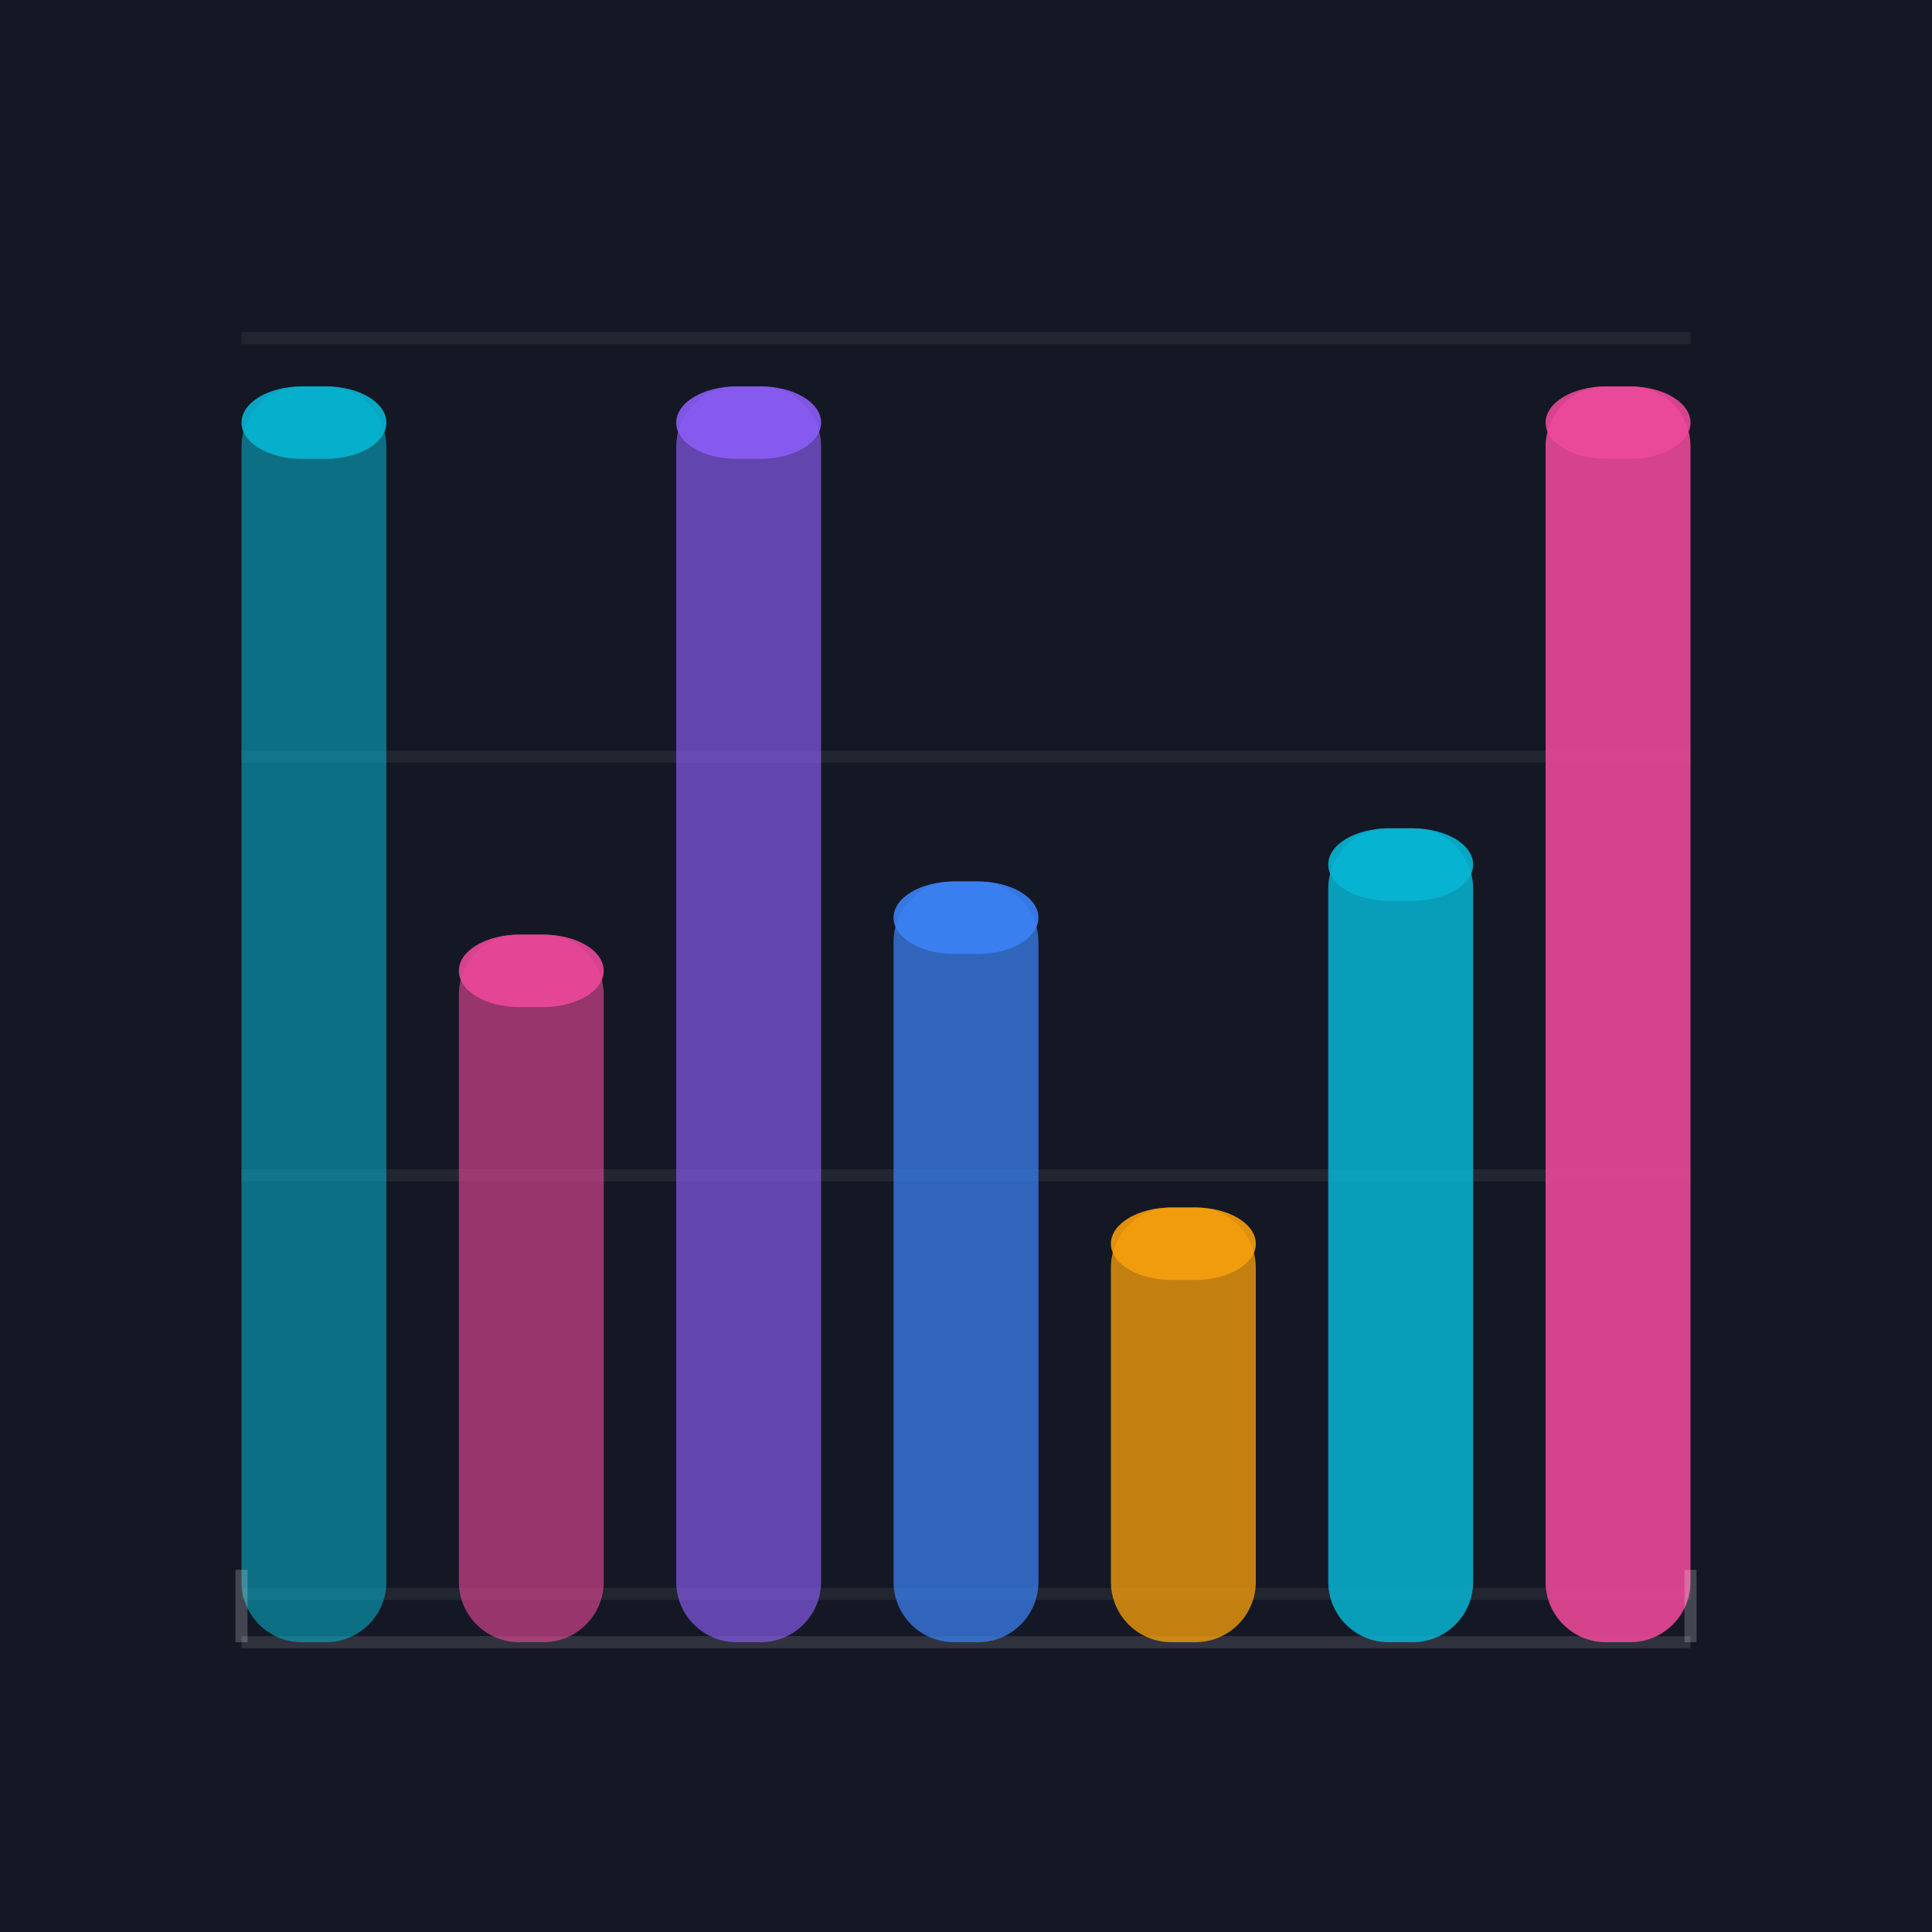
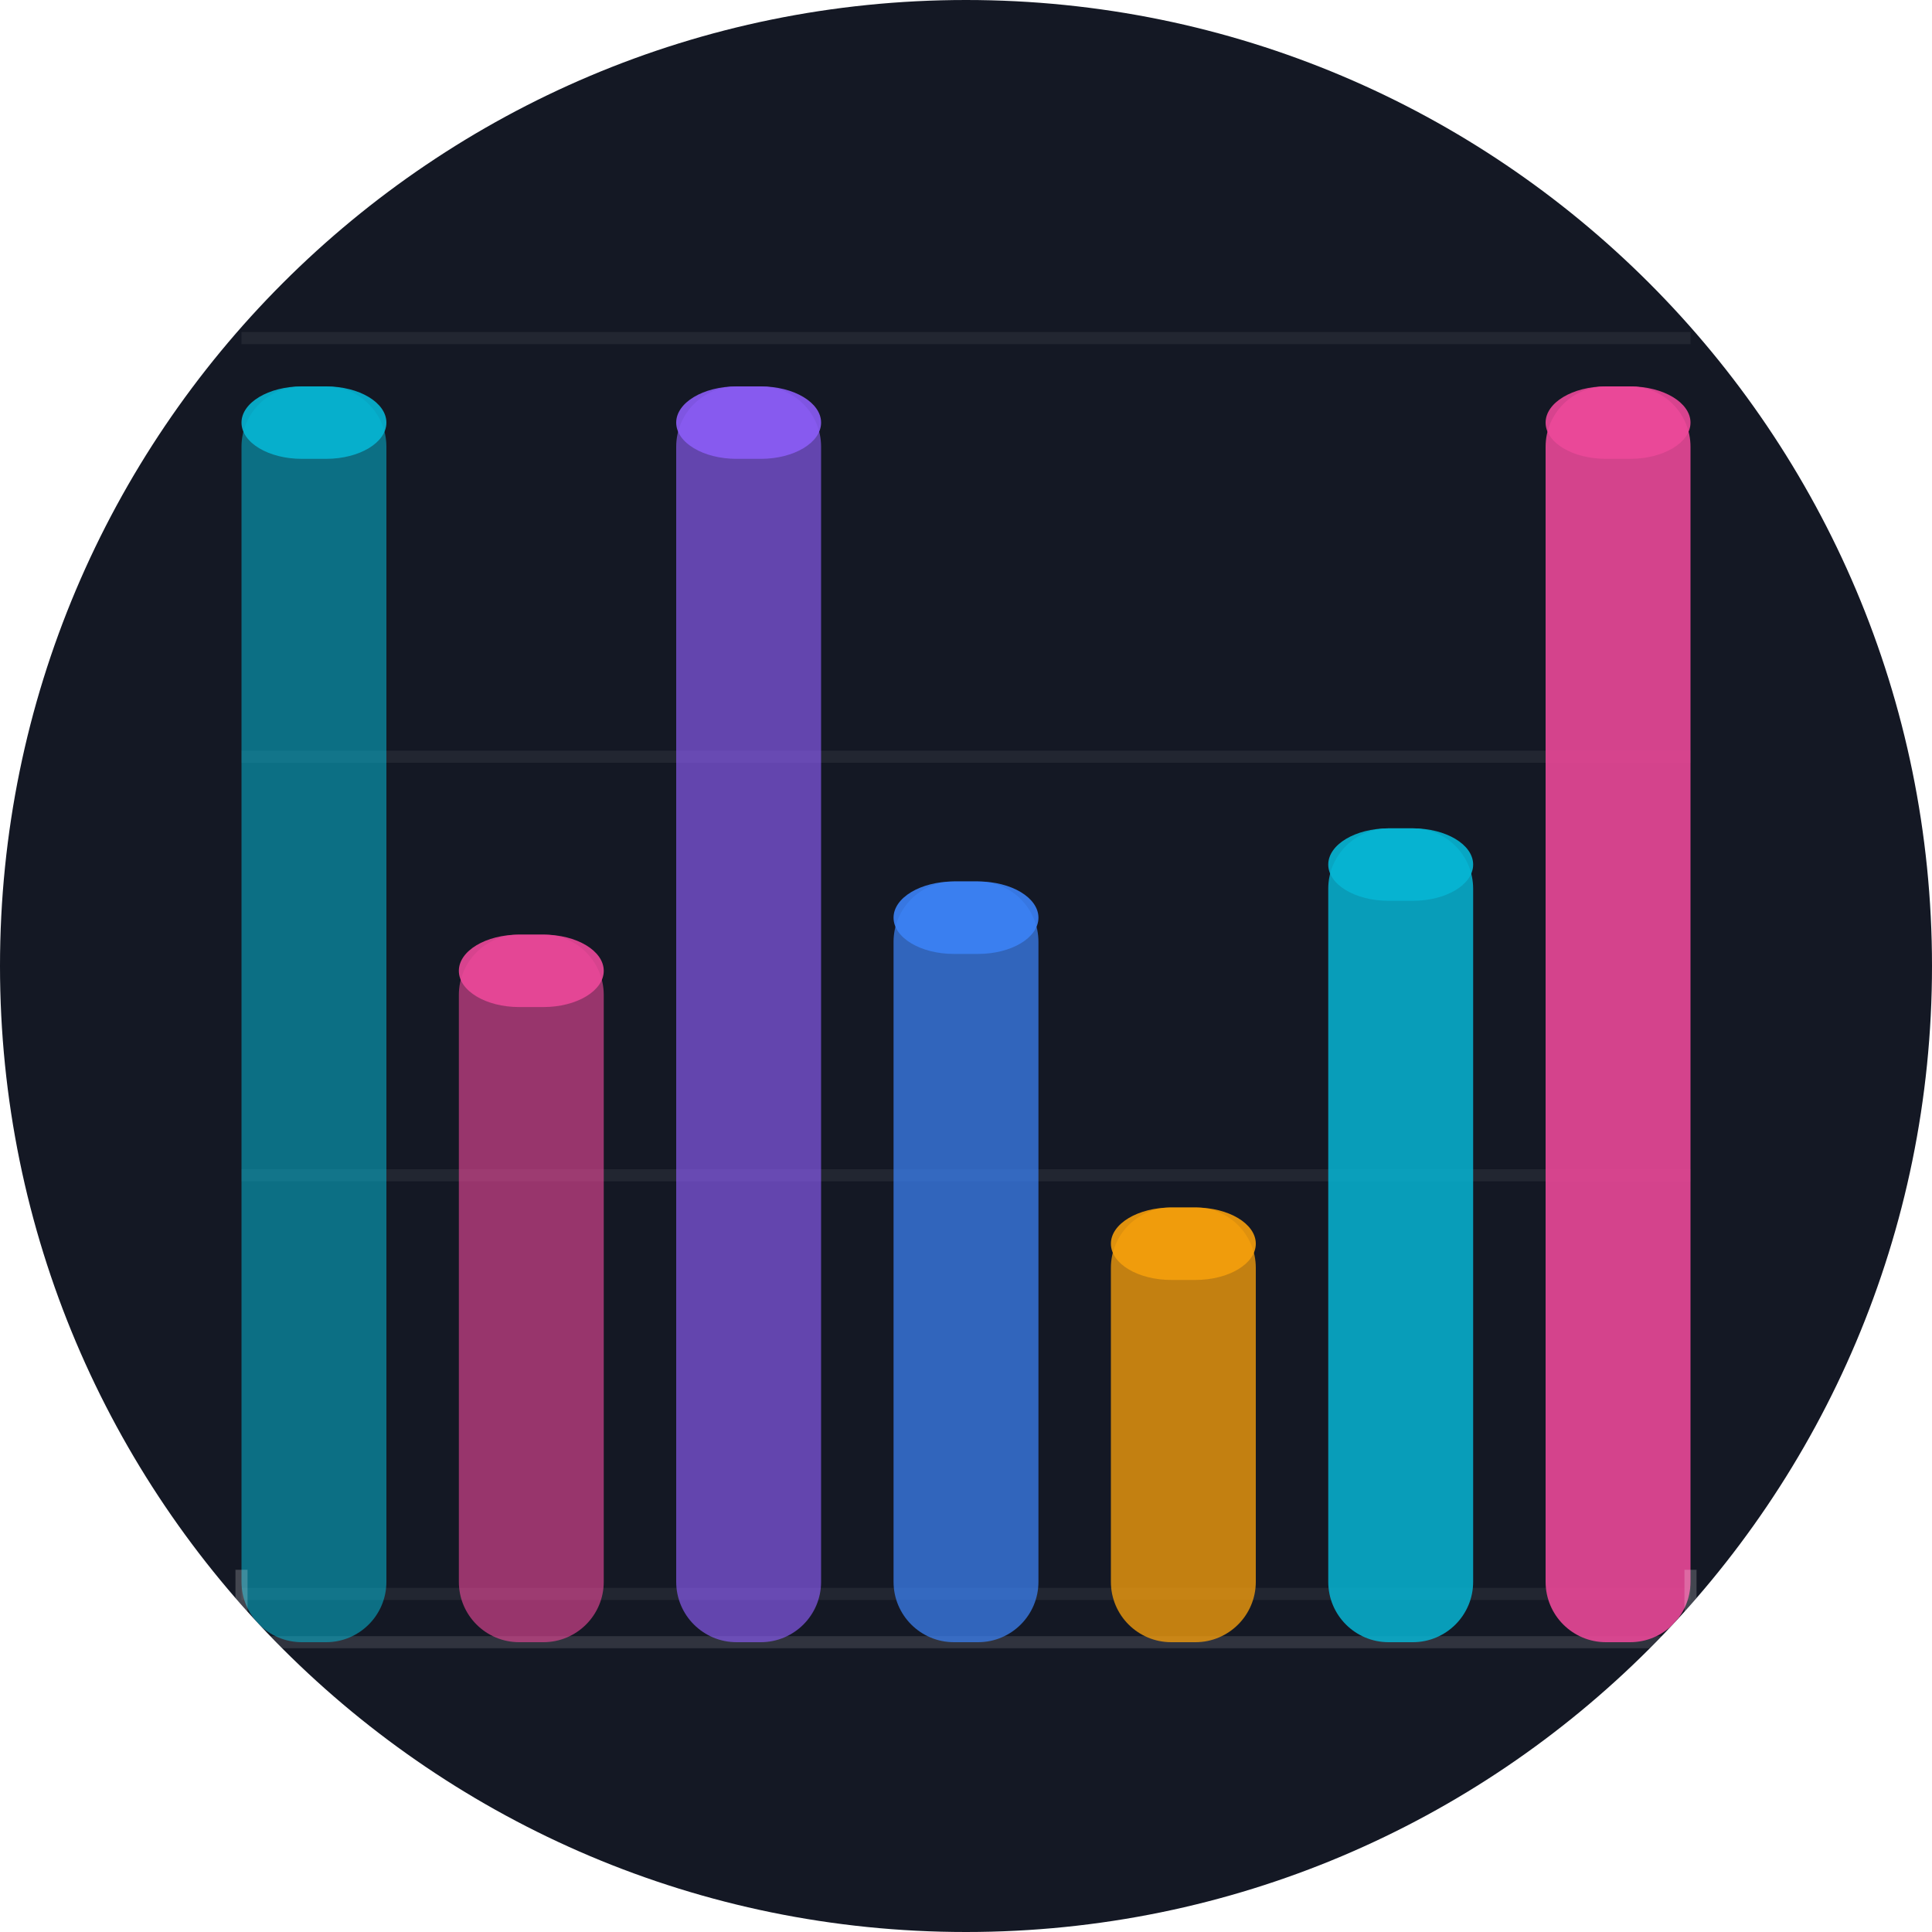
<svg xmlns="http://www.w3.org/2000/svg" viewBox="0 0 80 80" fill="none" width="100" height="100">
-   <rect width="80" height="80" fill="#141824" />
-   <line x1="10" y1="14" x2="70" y2="14" stroke="rgba(255,255,255,0.06)" stroke-width="0.5" />
-   <line x1="10" y1="31.333" x2="70" y2="31.333" stroke="rgba(255,255,255,0.06)" stroke-width="0.5" />
-   <line x1="10" y1="48.667" x2="70" y2="48.667" stroke="rgba(255,255,255,0.06)" stroke-width="0.5" />
-   <line x1="10" y1="66" x2="70" y2="66" stroke="rgba(255,255,255,0.06)" stroke-width="0.5" />
-   <line x1="10" y1="68" x2="70" y2="68" stroke="rgba(255,255,255,0.12)" stroke-width="0.5" />
-   <rect x="10.0" y="16.0" width="6.0" height="52.0" rx="2.5" fill="#06b6d4" opacity="0.55" />
-   <rect x="10.0" y="16.0" width="6.0" height="3" rx="2.5" fill="#06b6d4" opacity="0.9" />
-   <rect x="19.0" y="38.7" width="6.0" height="29.3" rx="2.5" fill="#ec4899" opacity="0.61" />
-   <rect x="19.0" y="38.7" width="6.0" height="3" rx="2.5" fill="#ec4899" opacity="0.9" />
-   <rect x="28.0" y="16.0" width="6.0" height="52.0" rx="2.5" fill="#8b5cf6" opacity="0.66" />
-   <rect x="28.0" y="16.0" width="6.0" height="3" rx="2.5" fill="#8b5cf6" opacity="0.9" />
-   <rect x="37.0" y="36.5" width="6.0" height="31.5" rx="2.5" fill="#3b82f6" opacity="0.72" />
-   <rect x="37.0" y="36.5" width="6.0" height="3" rx="2.5" fill="#3b82f6" opacity="0.9" />
-   <rect x="46.0" y="50.0" width="6.0" height="18.0" rx="2.5" fill="#f59e0b" opacity="0.78" />
-   <rect x="46.0" y="50.0" width="6.0" height="3" rx="2.5" fill="#f59e0b" opacity="0.9" />
-   <rect x="55.0" y="34.3" width="6.0" height="33.7" rx="2.5" fill="#06b6d4" opacity="0.84" />
-   <rect x="55.0" y="34.3" width="6.0" height="3" rx="2.5" fill="#06b6d4" opacity="0.9" />
-   <rect x="64.0" y="16.0" width="6.0" height="52.0" rx="2.5" fill="#ec4899" opacity="0.89" />
-   <rect x="64.0" y="16.0" width="6.0" height="3" rx="2.5" fill="#ec4899" opacity="0.9" />
-   <line x1="10" y1="68" x2="10" y2="65" stroke="rgba(255,255,255,0.2)" stroke-width="0.5" />
-   <line x1="70" y1="68" x2="70" y2="65" stroke="rgba(255,255,255,0.2)" stroke-width="0.5" />
+   <defs>
+     <clipPath id="vc645088871">
+       <circle cx="40" cy="40" r="40" />
+     </clipPath>
+   </defs>
+   <g clip-path="url(#vc645088871)">
+     <rect width="80" height="80" fill="#141824" />
+     <line x1="10" y1="14" x2="70" y2="14" stroke="rgba(255,255,255,0.06)" stroke-width="0.5" />
+     <line x1="10" y1="31.333" x2="70" y2="31.333" stroke="rgba(255,255,255,0.06)" stroke-width="0.5" />
+     <line x1="10" y1="48.667" x2="70" y2="48.667" stroke="rgba(255,255,255,0.06)" stroke-width="0.5" />
+     <line x1="10" y1="66" x2="70" y2="66" stroke="rgba(255,255,255,0.06)" stroke-width="0.5" />
+     <line x1="10" y1="68" x2="70" y2="68" stroke="rgba(255,255,255,0.12)" stroke-width="0.5" />
+     <rect x="10.0" y="16.0" width="6.0" height="52.0" rx="2.5" fill="#06b6d4" opacity="0.55" />
+     <rect x="10.0" y="16.0" width="6.0" height="3" rx="2.5" fill="#06b6d4" opacity="0.9" />
+     <rect x="19.0" y="38.7" width="6.0" height="29.3" rx="2.5" fill="#ec4899" opacity="0.61" />
+     <rect x="19.0" y="38.7" width="6.0" height="3" rx="2.5" fill="#ec4899" opacity="0.9" />
+     <rect x="28.0" y="16.0" width="6.0" height="52.0" rx="2.5" fill="#8b5cf6" opacity="0.66" />
+     <rect x="28.0" y="16.0" width="6.0" height="3" rx="2.5" fill="#8b5cf6" opacity="0.9" />
+     <rect x="37.0" y="36.5" width="6.0" height="31.5" rx="2.5" fill="#3b82f6" opacity="0.72" />
+     <rect x="37.0" y="36.5" width="6.0" height="3" rx="2.5" fill="#3b82f6" opacity="0.9" />
+     <rect x="46.0" y="50.0" width="6.0" height="18.0" rx="2.5" fill="#f59e0b" opacity="0.78" />
+     <rect x="46.0" y="50.0" width="6.0" height="3" rx="2.5" fill="#f59e0b" opacity="0.9" />
+     <rect x="55.0" y="34.3" width="6.0" height="33.7" rx="2.5" fill="#06b6d4" opacity="0.84" />
+     <rect x="55.0" y="34.3" width="6.0" height="3" rx="2.5" fill="#06b6d4" opacity="0.9" />
+     <rect x="64.0" y="16.0" width="6.0" height="52.0" rx="2.5" fill="#ec4899" opacity="0.89" />
+     <rect x="64.0" y="16.0" width="6.0" height="3" rx="2.5" fill="#ec4899" opacity="0.9" />
+     <line x1="10" y1="68" x2="10" y2="65" stroke="rgba(255,255,255,0.2)" stroke-width="0.5" />
+     <line x1="70" y1="68" x2="70" y2="65" stroke="rgba(255,255,255,0.2)" stroke-width="0.5" />
+   </g>
</svg>
